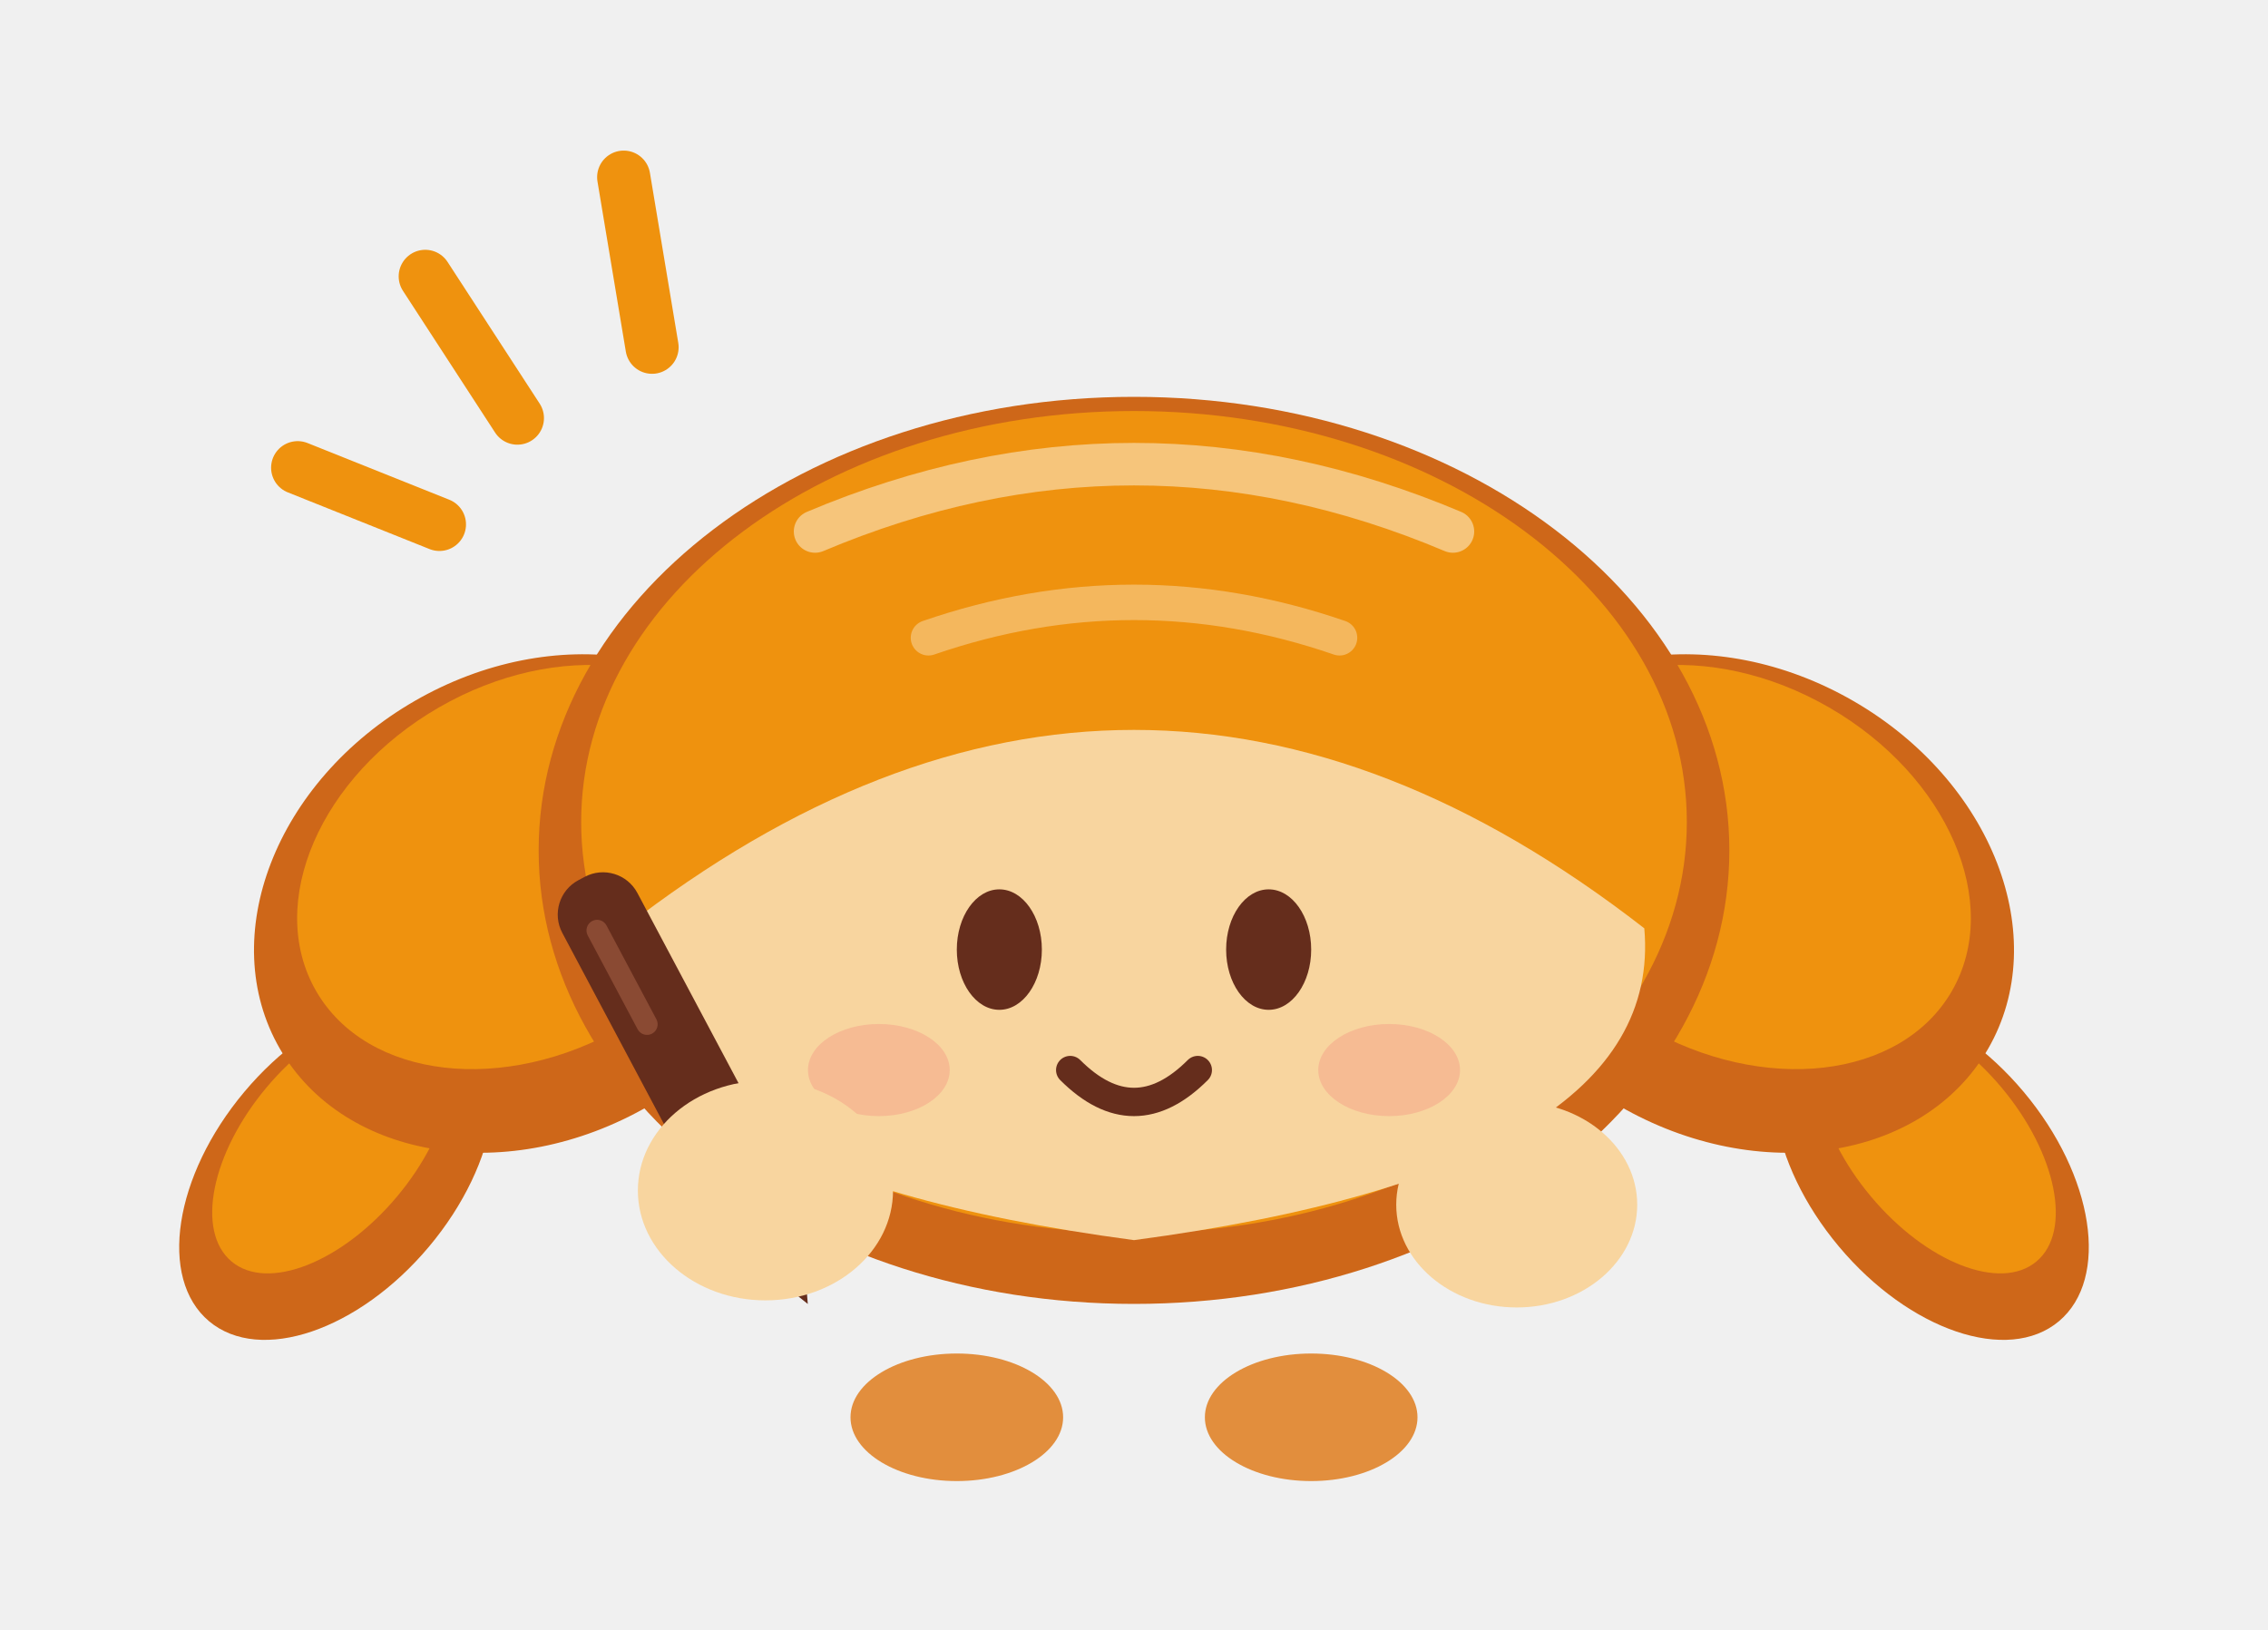
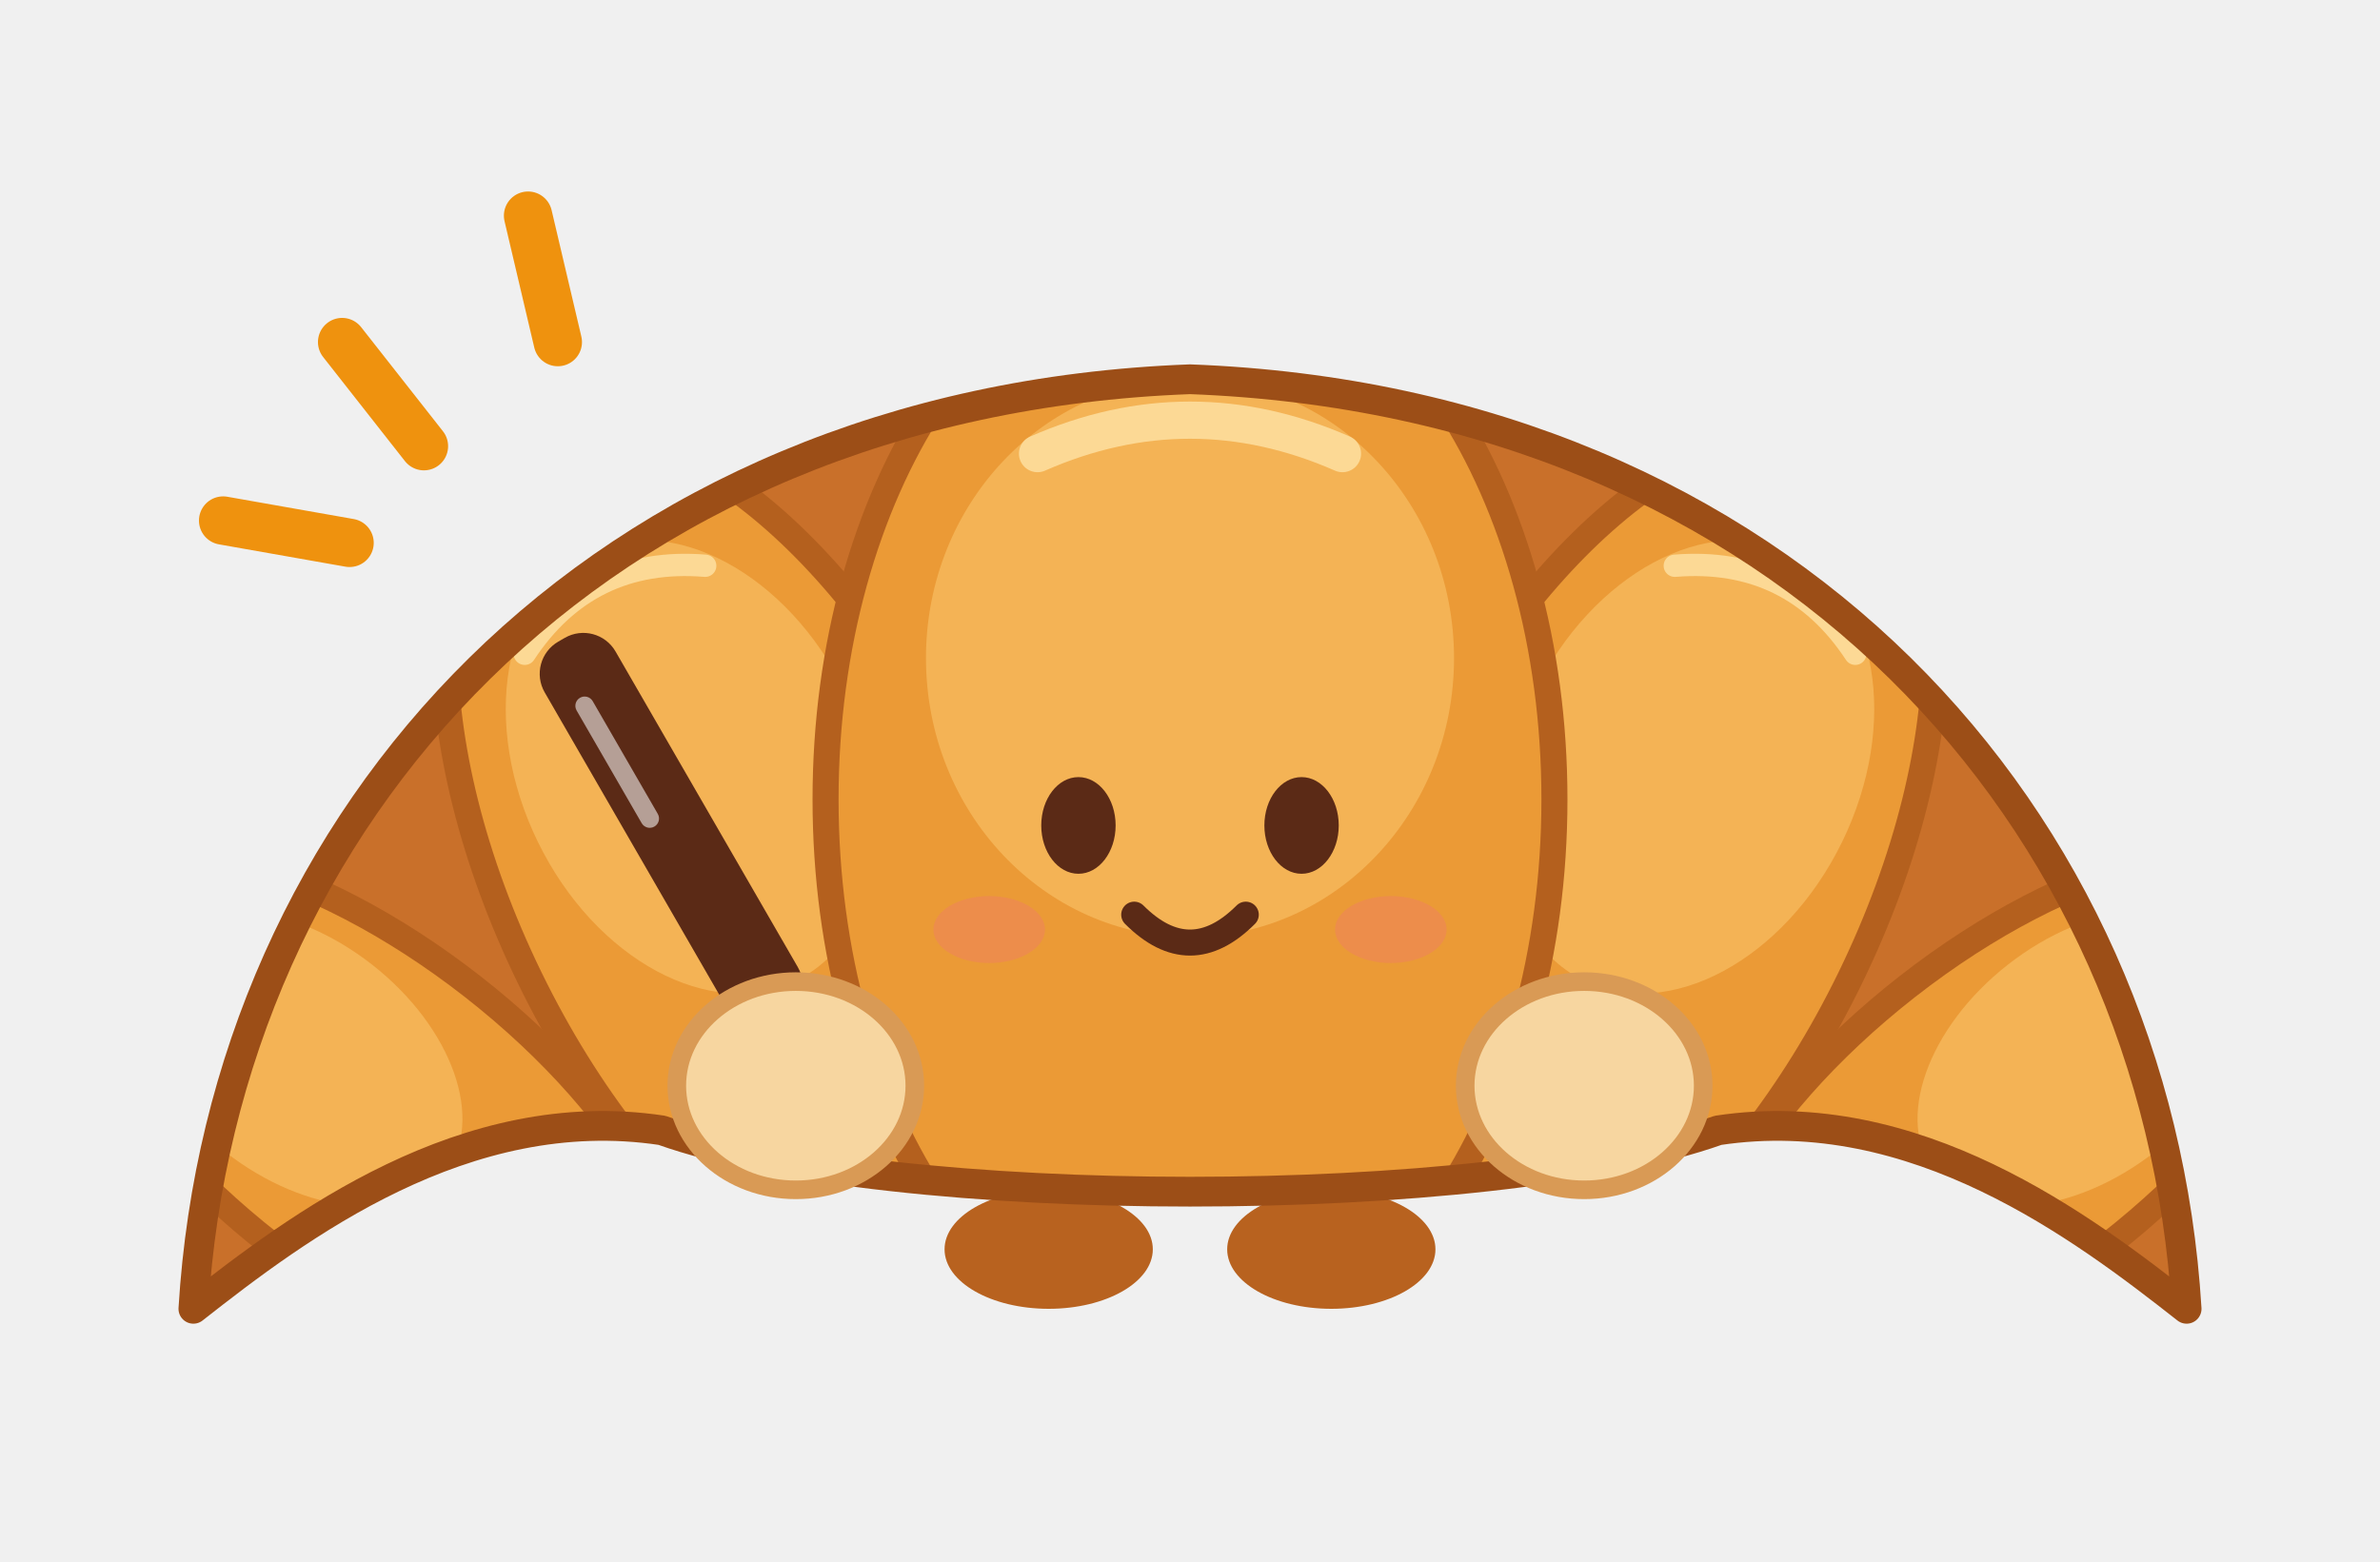
- <svg xmlns="http://www.w3.org/2000/svg" viewBox="0 0 640 460" width="640" height="460">
-   <ellipse cx="270" cy="400" rx="30" ry="18" fill="#E28E3D" />
-   <ellipse cx="370" cy="400" rx="30" ry="18" fill="#E28E3D" />
-   <g transform="rotate(-50 95 330)">
-     <ellipse cx="95" cy="330" rx="56" ry="34" fill="#CE6719" />
-     <ellipse cx="100" cy="324" rx="44" ry="24" fill="#EF920E" />
+ <svg xmlns="http://www.w3.org/2000/svg" viewBox="0 0 640 420" width="640" height="420">
+   <defs>
+     <clipPath id="k">
+       <path d="M52 352 C 60 220, 160 108, 320 102 C 480 108, 580 220, 588 352 C 560 330, 515 296, 462 304 C 400 326, 240 326, 178 304 C 125 296, 80 330, 52 352 Z" />
+     </clipPath>
+   </defs>
+   <ellipse cx="282" cy="336" rx="28" ry="16" fill="#B8621F" />
+   <ellipse cx="358" cy="336" rx="28" ry="16" fill="#B8621F" />
+   <path d="M52 352 C 60 220, 160 108, 320 102 C 480 108, 580 220, 588 352 C 560 330, 515 296, 462 304 C 400 326, 240 326, 178 304 C 125 296, 80 330, 52 352 Z" fill="#C9702A" />
+   <g clip-path="url(#k)">
+     <g transform="translate(100 300) rotate(-52)">
+       <ellipse rx="44" ry="100" fill="#EB9A36" stroke="#B4601E" stroke-width="7" />
+       <ellipse cy="-25" rx="32" ry="50" fill="#F4B355" />
+       <path d="M-18 -62 Q0 -74 18 -62" stroke="#FCD995" stroke-width="6" stroke-linecap="round" fill="none" />
+     </g>
+     <g transform="translate(540 300) rotate(52)">
+       <ellipse rx="44" ry="100" fill="#EB9A36" stroke="#B4601E" stroke-width="7" />
+       <ellipse cy="-25" rx="32" ry="50" fill="#F4B355" />
+       <path d="M-18 -62 Q0 -74 18 -62" stroke="#FCD995" stroke-width="6" stroke-linecap="round" fill="none" />
+     </g>
+     <g transform="translate(200 235) rotate(-26)">
+       <ellipse rx="64" ry="128" fill="#EB9A36" stroke="#B4601E" stroke-width="7" />
+       <ellipse cy="-32" rx="46" ry="64" fill="#F4B355" />
+       <path d="M-27 -79 Q0 -95 27 -79" stroke="#FCD995" stroke-width="6" stroke-linecap="round" fill="none" />
+     </g>
+     <g transform="translate(440 235) rotate(26)">
+       <ellipse rx="64" ry="128" fill="#EB9A36" stroke="#B4601E" stroke-width="7" />
+       <ellipse cy="-32" rx="46" ry="64" fill="#F4B355" />
+       <path d="M-27 -79 Q0 -95 27 -79" stroke="#FCD995" stroke-width="6" stroke-linecap="round" fill="none" />
+     </g>
+     <g transform="translate(320 215) rotate(0)">
+       <ellipse rx="98" ry="150" fill="#EB9A36" stroke="#B4601E" stroke-width="7" />
+       <ellipse cy="-38" rx="71" ry="75" fill="#F4B355" />
+       <path d="M-41 -93 Q0 -111 41 -93" stroke="#FCD995" stroke-width="10" stroke-linecap="round" fill="none" />
+     </g>
  </g>
-   <g transform="rotate(50 545 330)">
-     <ellipse cx="545" cy="330" rx="56" ry="34" fill="#CE6719" />
-     <ellipse cx="540" cy="324" rx="44" ry="24" fill="#EF920E" />
+   <path d="M52 352 C 60 220, 160 108, 320 102 C 480 108, 580 220, 588 352 C 560 330, 515 296, 462 304 C 400 326, 240 326, 178 304 C 125 296, 80 330, 52 352 Z" fill="none" stroke="#9C4E17" stroke-width="8" stroke-linejoin="round" />
+   <ellipse cx="290" cy="222" rx="10" ry="13" fill="#5B2A16" />
+   <ellipse cx="350" cy="222" rx="10" ry="13" fill="#5B2A16" />
+   <ellipse cx="266" cy="250" rx="15" ry="9" fill="#EF7F5F" opacity=".5" />
+   <ellipse cx="374" cy="250" rx="15" ry="9" fill="#EF7F5F" opacity=".5" />
+   <path d="M305 246 Q320 261 335 246" stroke="#5B2A16" stroke-width="7" stroke-linecap="round" fill="none" />
+   <g transform="rotate(-30 196 250)">
+     <rect x="185" y="160" width="22" height="118" rx="10" fill="#5B2A16" />
+     <rect x="190" y="176" width="5" height="40" rx="2.5" fill="#fff" opacity=".55" />
+     <path d="M185 274 L196 304 L207 274Z" fill="#5B2A16" />
  </g>
-   <g transform="rotate(-30 150 255)">
-     <ellipse cx="150" cy="255" rx="82" ry="66" fill="#CE6719" />
-     <ellipse cx="155" cy="246" rx="70" ry="52" fill="#EF920E" />
+   <ellipse cx="214" cy="292" rx="32" ry="28" fill="#F7D6A0" stroke="#D99A55" stroke-width="5" />
+   <ellipse cx="426" cy="292" rx="32" ry="28" fill="#F7D6A0" stroke="#D99A55" stroke-width="5" />
+   <g stroke="#EF920E" stroke-width="13" stroke-linecap="round">
+     <path d="M92 92 L114 120" />
+     <path d="M60 140 L94 146" />
+     <path d="M142 58 L150 92" />
  </g>
-   <g transform="rotate(30 490 255)">
-     <ellipse cx="490" cy="255" rx="82" ry="66" fill="#CE6719" />
-     <ellipse cx="485" cy="246" rx="70" ry="52" fill="#EF920E" />
-   </g>
-   <ellipse cx="320" cy="240" rx="168" ry="128" fill="#CE6719" />
-   <ellipse cx="320" cy="232" rx="156" ry="116" fill="#EF920E" />
-   <path d="M176 262 Q320 150 464 262 Q470 330 320 350 Q170 330 176 262Z" fill="#F8D59F" />
-   <path d="M230 150 Q320 112 410 150" stroke="#F8D59F" stroke-width="12" stroke-linecap="round" fill="none" opacity=".75" />
-   <path d="M262 180 Q320 160 378 180" stroke="#F8D59F" stroke-width="10" stroke-linecap="round" fill="none" opacity=".55" />
-   <g stroke="#EF920E" stroke-width="15" stroke-linecap="round">
-     <line x1="120" y1="78" x2="146" y2="118" />
-     <line x1="176" y1="50" x2="184" y2="98" />
-     <line x1="84" y1="132" x2="124" y2="148" />
-   </g>
-   <ellipse cx="282" cy="268" rx="12" ry="17" fill="#652D1C" />
-   <ellipse cx="358" cy="268" rx="12" ry="17" fill="#652D1C" />
-   <path d="M302 302 Q320 320 338 302" stroke="#652D1C" stroke-width="8" stroke-linecap="round" fill="none" />
-   <ellipse cx="248" cy="302" rx="20" ry="13" fill="#F6BB93" />
-   <ellipse cx="392" cy="302" rx="20" ry="13" fill="#F6BB93" />
-   <g transform="rotate(-28 210 330)">
-     <rect x="196" y="236" width="24" height="112" rx="11" fill="#652D1C" />
-     <path d="M196 344 L220 344 L208 372Z" fill="#652D1C" />
-     <rect x="202" y="248" width="6" height="36" rx="3" fill="#8a4a33" />
-   </g>
-   <ellipse cx="216" cy="336" rx="36" ry="31" fill="#F8D59F" />
-   <ellipse cx="428" cy="340" rx="34" ry="29" fill="#F8D59F" />
</svg>
